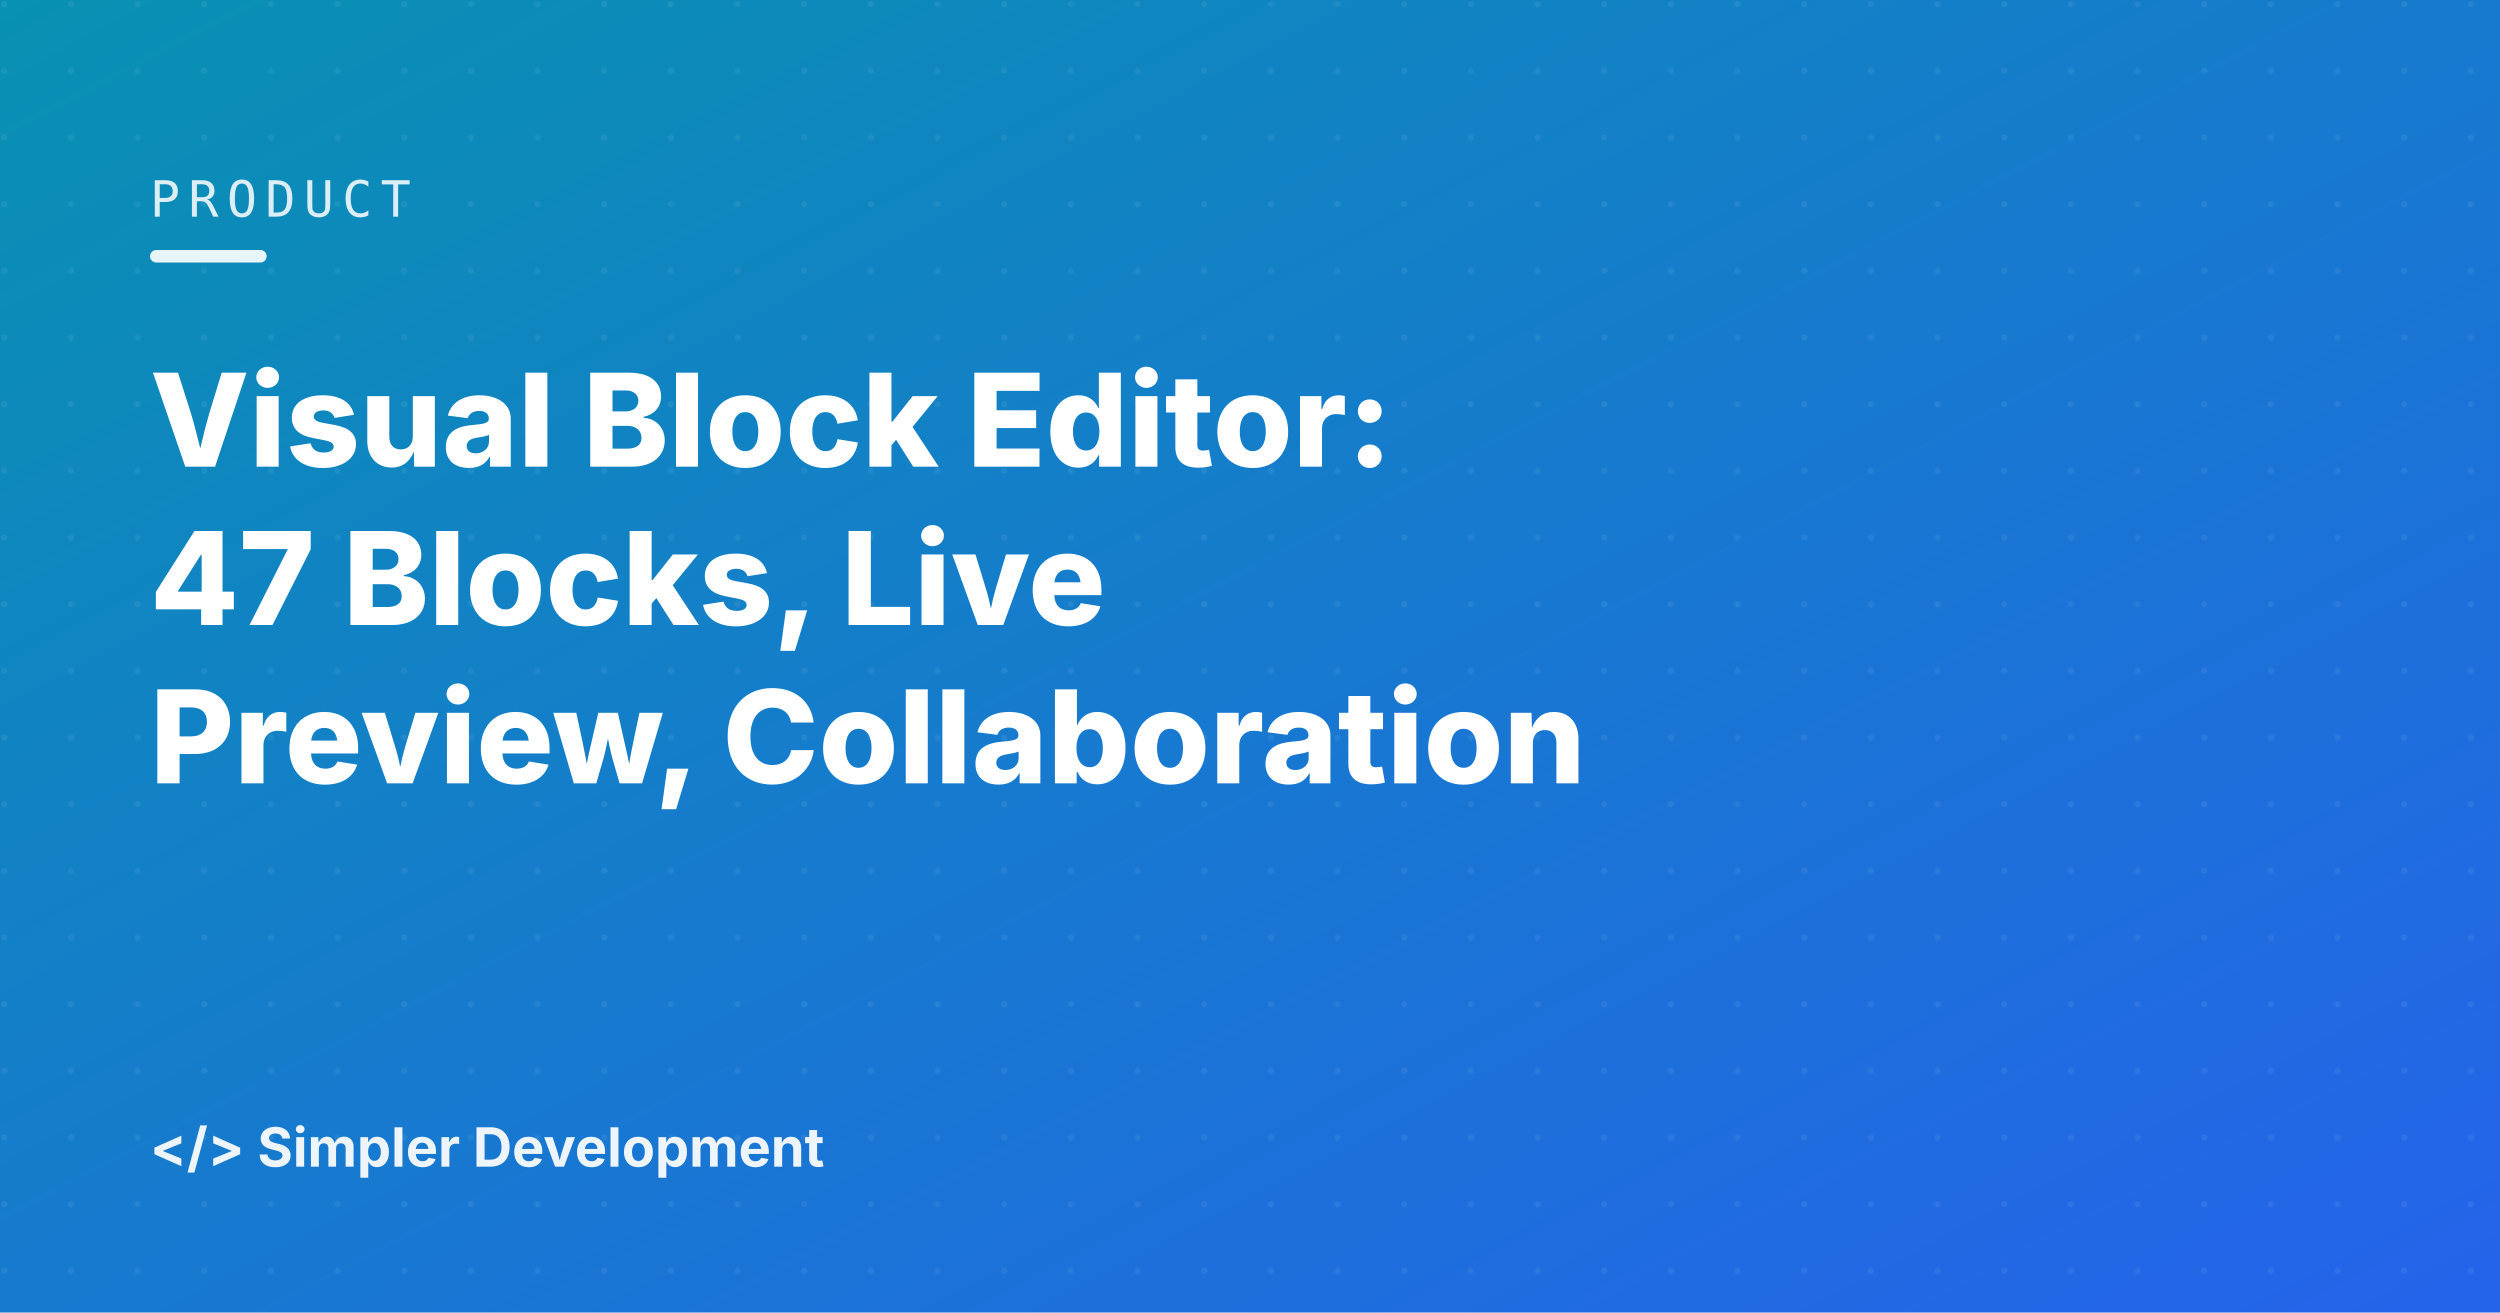
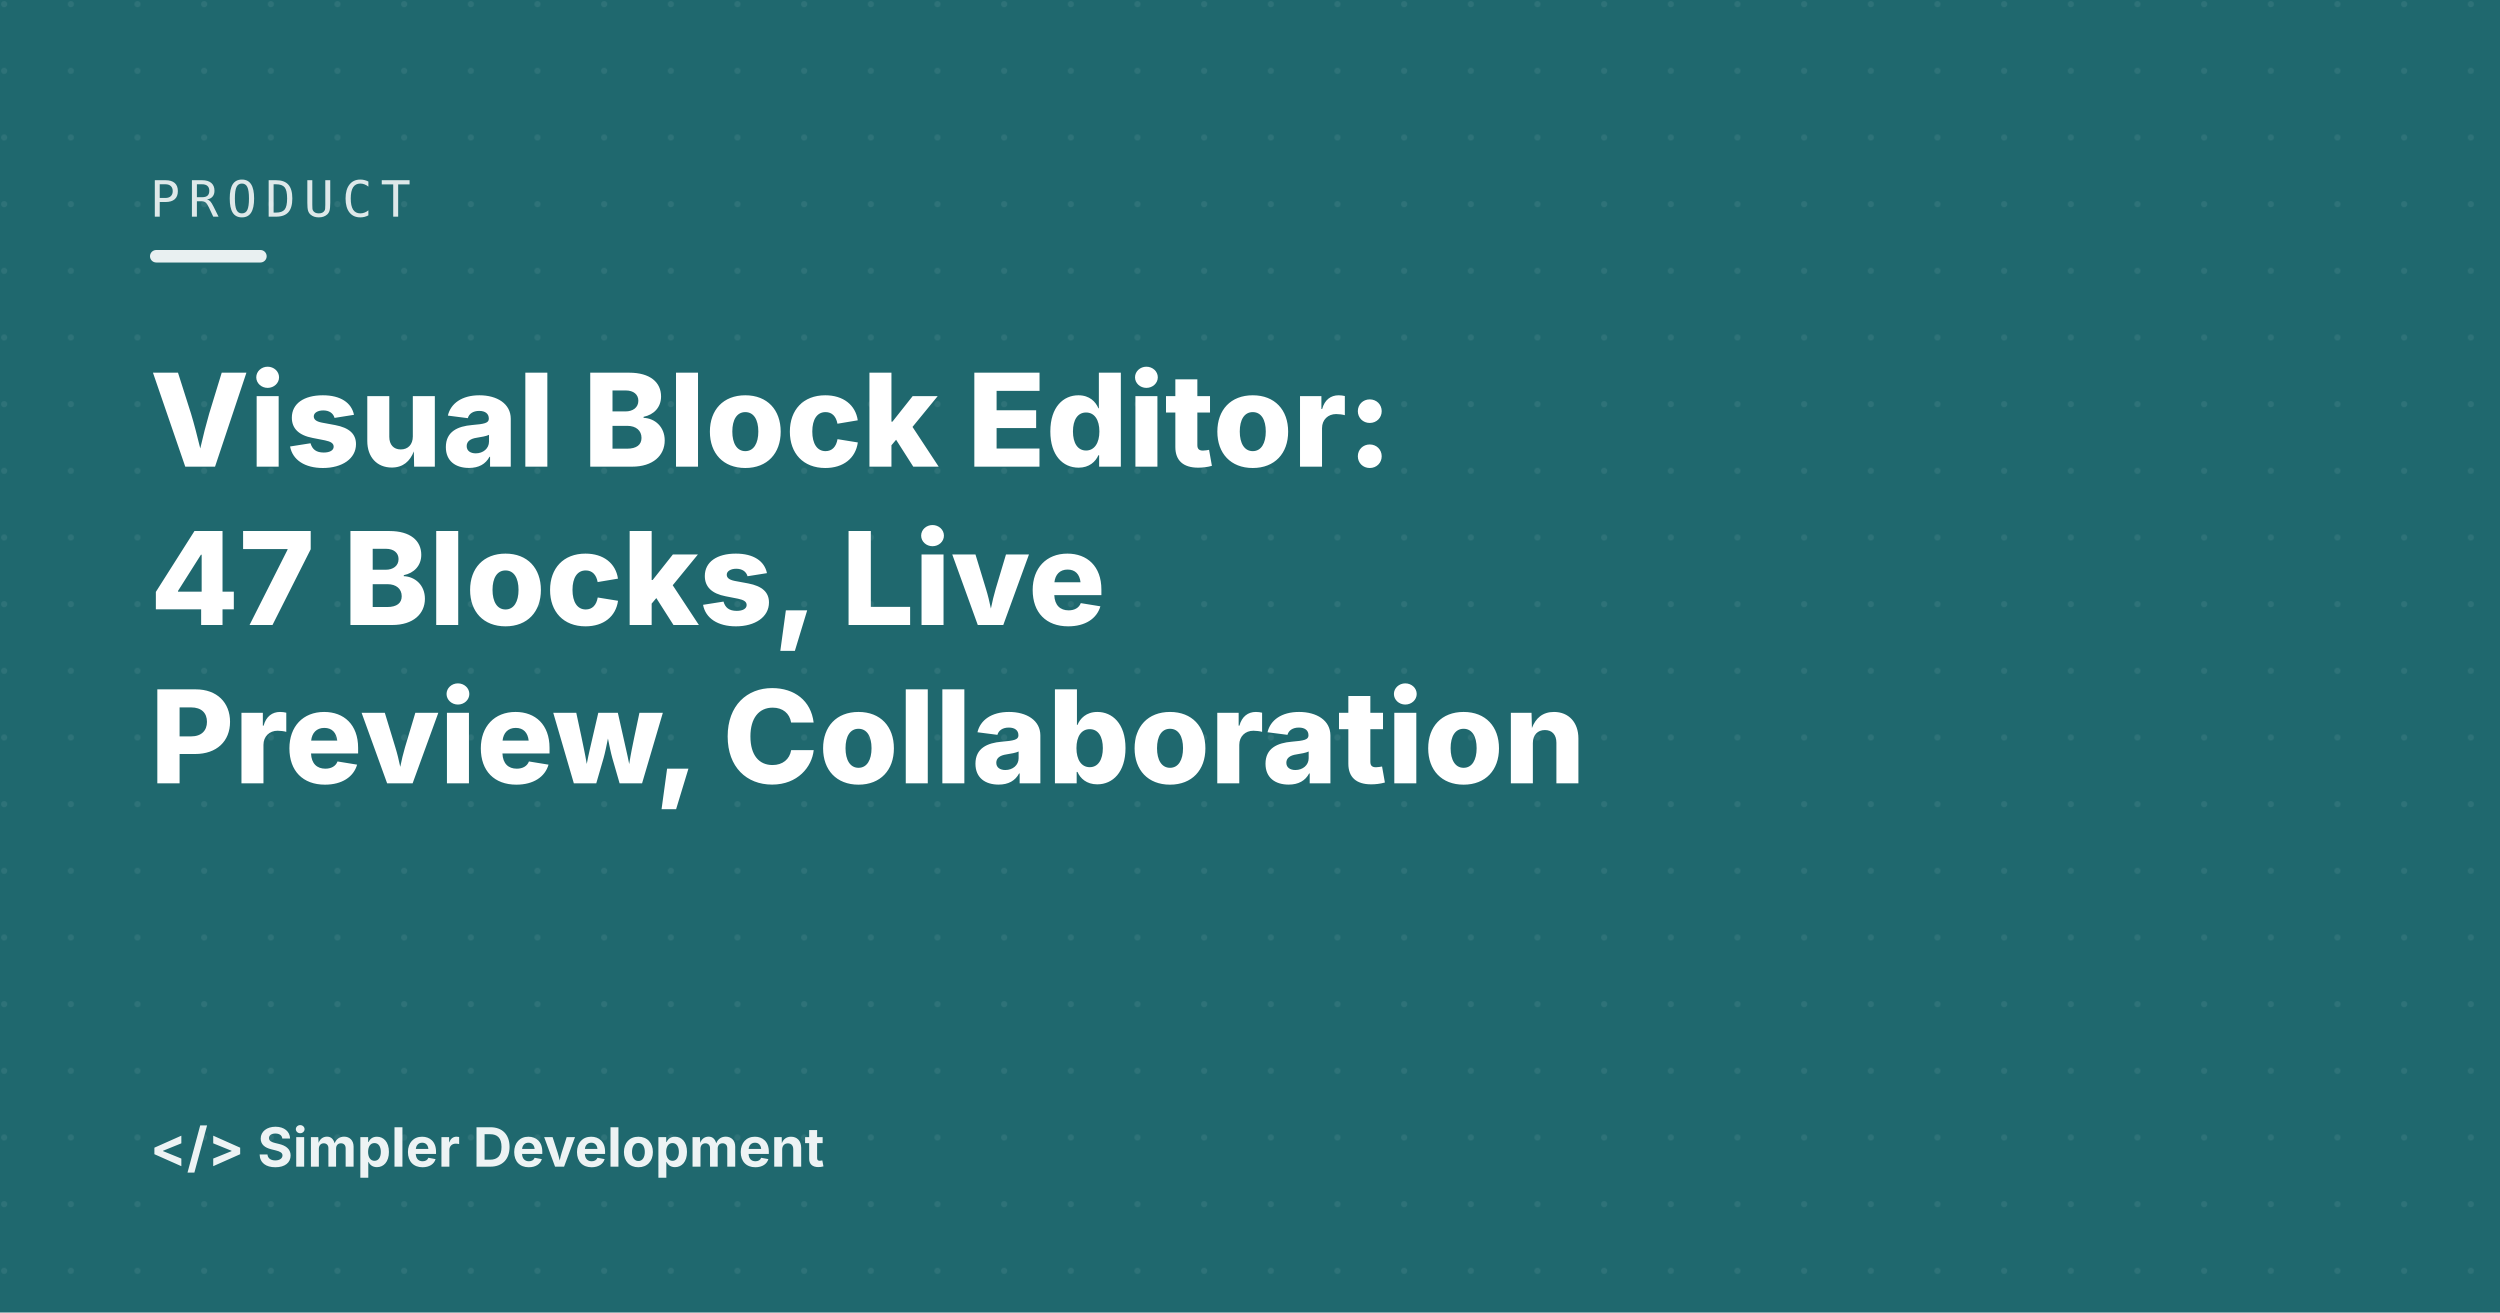
<svg xmlns="http://www.w3.org/2000/svg" width="1200" height="630" viewBox="0 0 1200 630" role="img" aria-label="Visual Block Editor: 47 Blocks, Live Preview, Collaboration">
  <defs>
    <linearGradient id="bg" x1="0" y1="0" x2="1" y2="1">
-       <stop offset="0" stop-color="#0891b2" />
-       <stop offset="1" stop-color="#2563eb" />
+       <stop offset="0" stop-color="#1F686E" />
+       <stop offset="1" stop-color="#1F686E" />
    </linearGradient>
    <pattern id="dots" width="32" height="32" patternUnits="userSpaceOnUse">
      <circle cx="2" cy="2" r="1.5" fill="#ffffff" opacity="0.07" />
    </pattern>
  </defs>
  <rect width="1200" height="630" fill="url(#bg)" />
  <rect width="1200" height="630" fill="url(#dots)" />
  <rect x="72" y="120" width="56" height="6" rx="3" fill="#ffffff" opacity="0.9" />
  <text x="72" y="104" font-family="ui-monospace, SFMono-Regular, Menlo, monospace" font-size="24" letter-spacing="4" fill="#ffffff" opacity="0.85">PRODUCT</text>
  <text x="72" y="224" font-family="Inter, Segoe UI, system-ui, sans-serif" font-size="62" font-weight="800" fill="#ffffff">Visual Block Editor:</text>
  <text x="72" y="300" font-family="Inter, Segoe UI, system-ui, sans-serif" font-size="62" font-weight="800" fill="#ffffff">47 Blocks, Live</text>
  <text x="72" y="376" font-family="Inter, Segoe UI, system-ui, sans-serif" font-size="62" font-weight="800" fill="#ffffff">Preview, Collaboration</text>
  <text x="72" y="560" font-family="Inter, Segoe UI, system-ui, sans-serif" font-size="26" font-weight="700" fill="#ffffff" opacity="0.92">&lt;/&gt; Simpler Development</text>
</svg>
